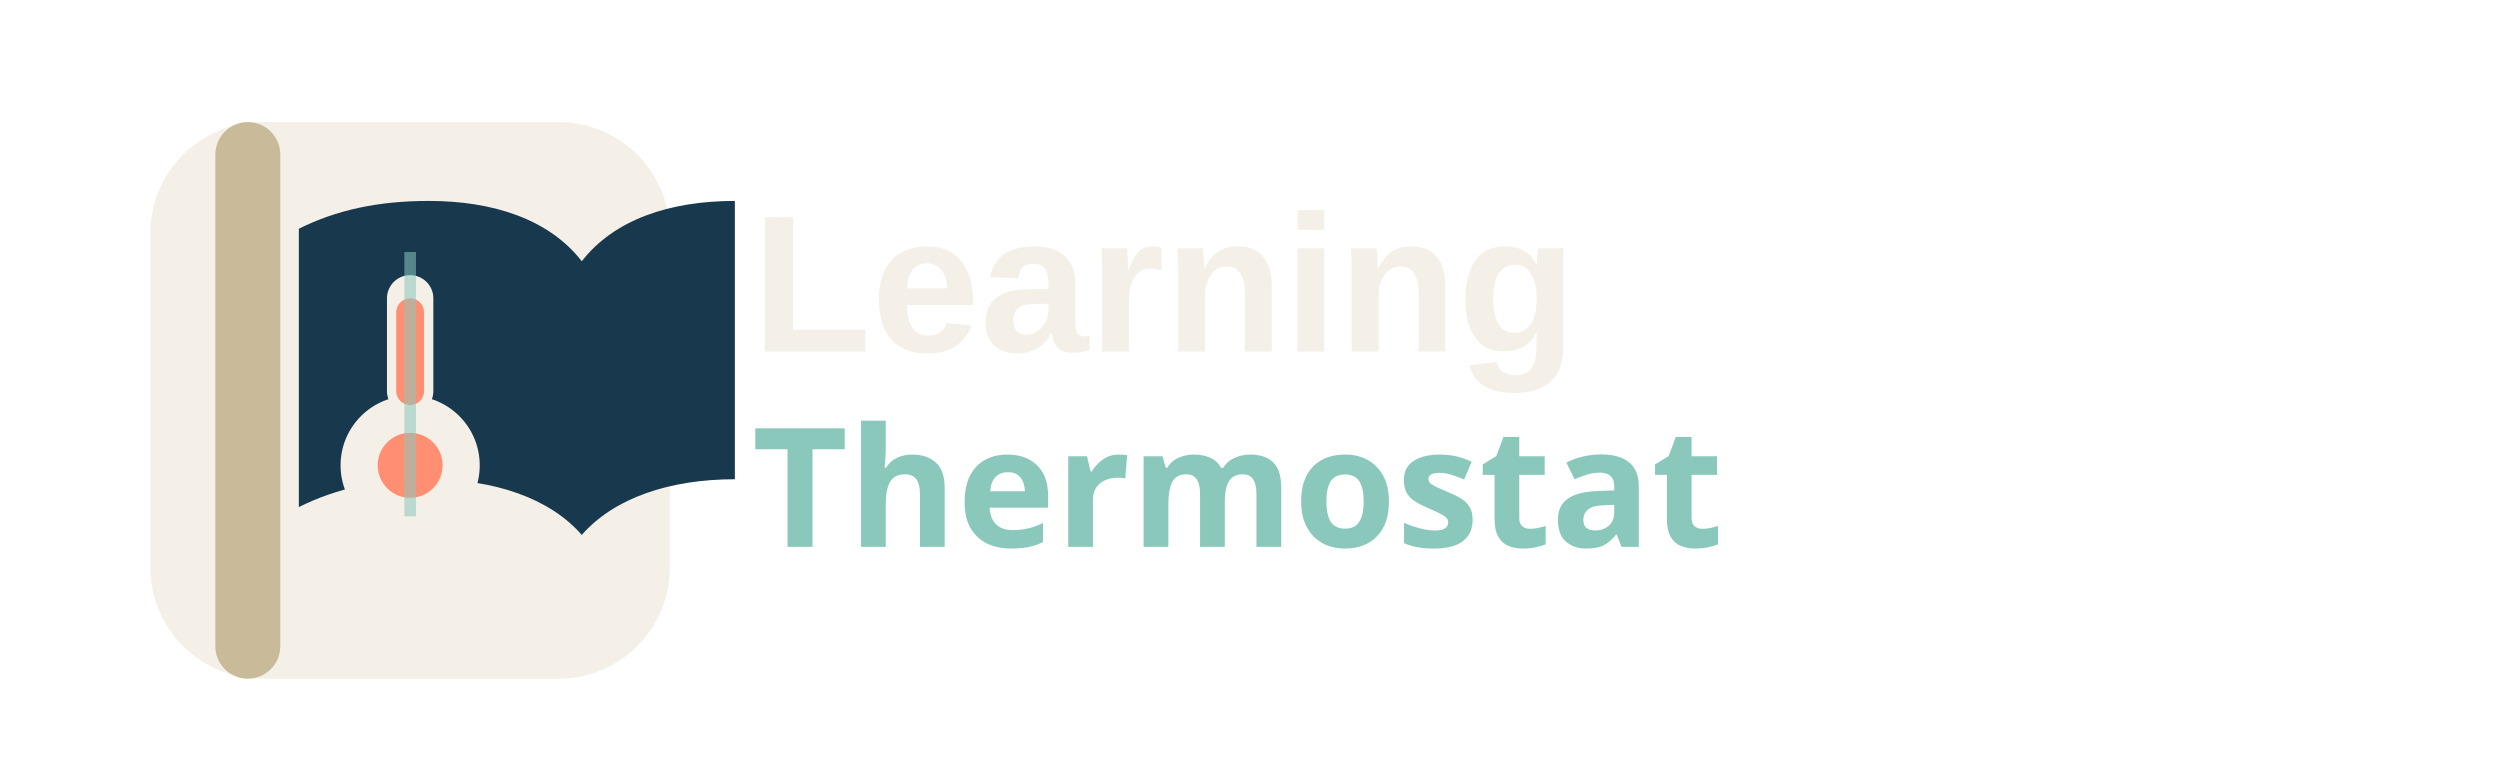
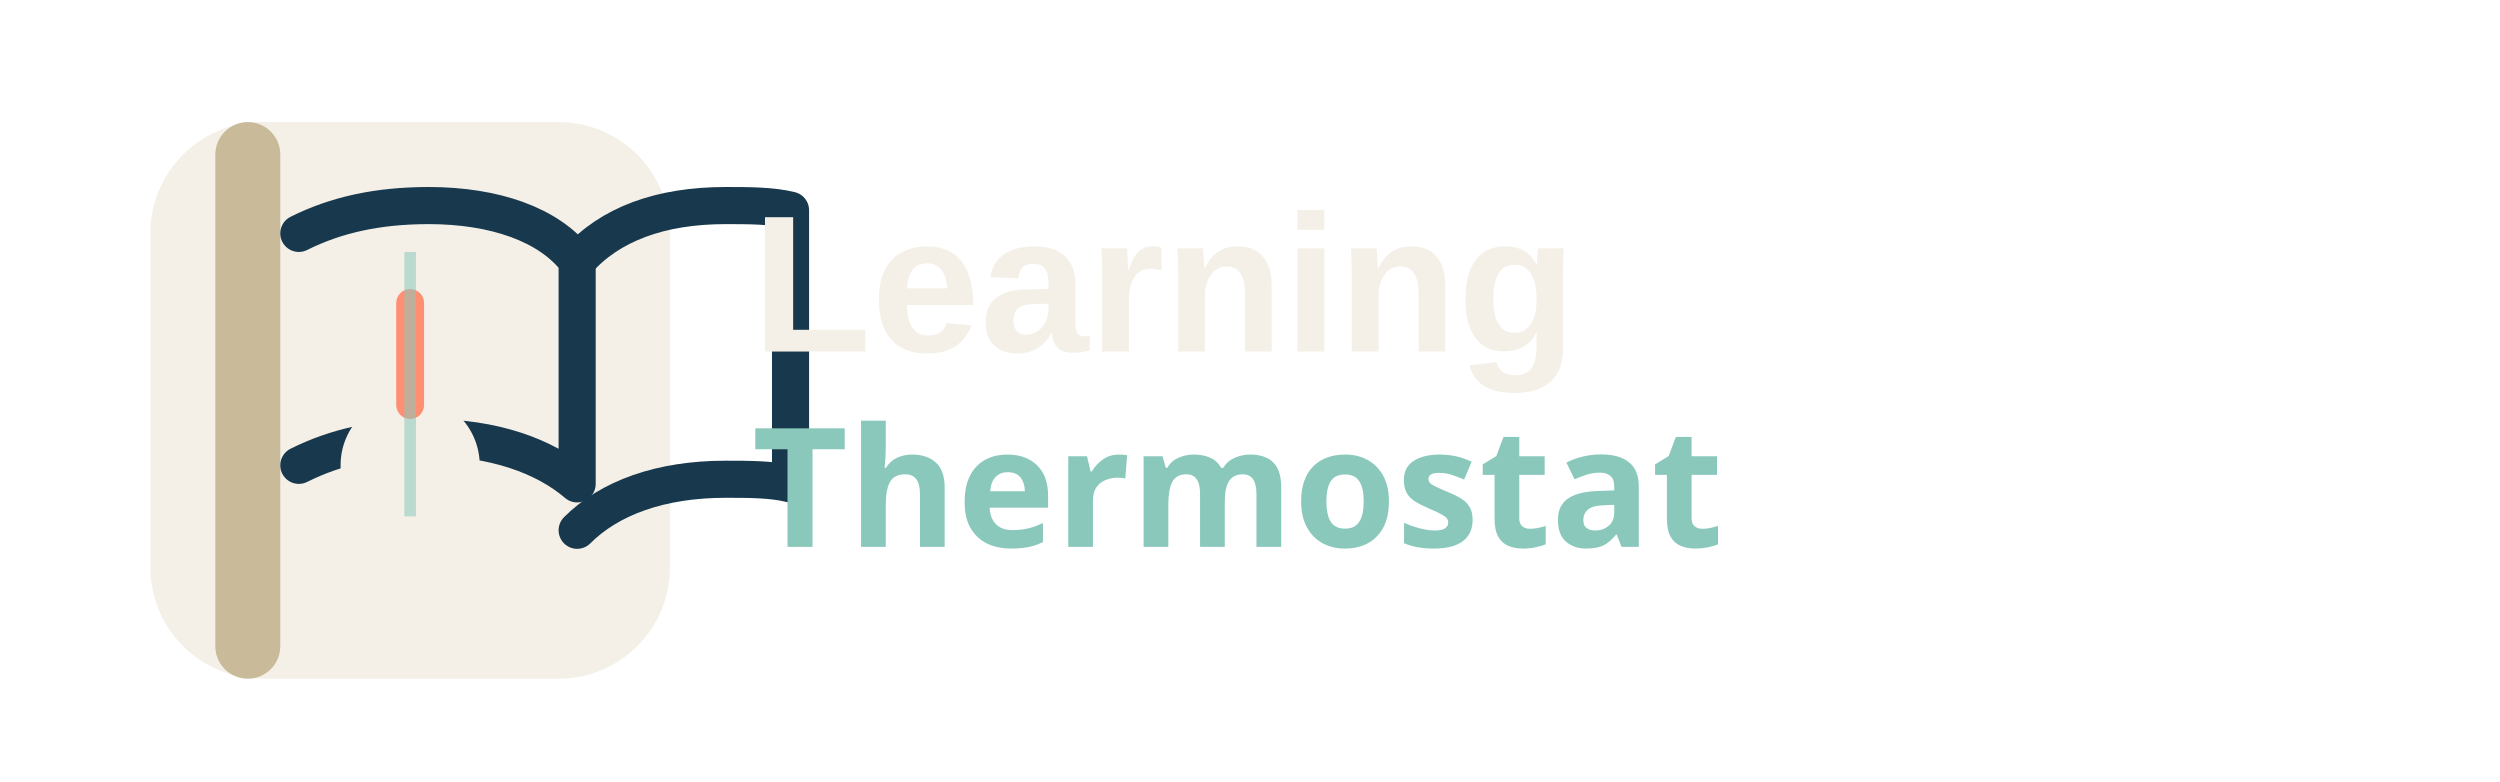
<svg xmlns="http://www.w3.org/2000/svg" width="512" height="160" viewBox="0 0 512 160">
  <rect width="512" height="160" fill="none" />
  <g transform="translate(8 0)">
    <g transform="translate(0 6) scale(0.95)">
      <g>
        <rect x="24" y="20" width="112" height="120" rx="24" fill="#F4F0E8" />
        <rect x="38" y="20" width="14" height="120" rx="7" fill="#C9BA99" />
-         <path d="M56 43c8-4 17-6 28-6 14 0 26 4 33 13 7-9 19-13 33-13v60c-14 0-26 4-33 12-7-8-19-12-33-12-11 0-20 2-28 6z" fill="#17384D" />
+         <path d="M56 44c8-4 17-6 28-6 14 0 26 4 32 12v48c-7-6-18-10-32-10-11 0-20 2-28 6" fill="none" stroke="#17384D" stroke-width="8" stroke-linecap="round" stroke-linejoin="round" />
+         <path d="M116 50c7-8 18-12 32-12 5 0 10 0 14 1v59c-4-1-9-1-14-1-14 0-25 4-32 11" fill="none" stroke="#17384D" stroke-width="8" stroke-linecap="round" stroke-linejoin="round" />
        <rect x="75" y="53" width="10" height="30" rx="5" fill="#F4F0E8" />
        <circle cx="80" cy="94" r="15" fill="#F4F0E8" />
-         <rect x="77" y="58" width="6" height="23" rx="3" fill="#FF8E72" />
-         <circle cx="80" cy="94" r="7" fill="#FF8E72" />
+         <rect x="77" y="56" width="6" height="28" rx="3" fill="#FF8E72" />
        <path d="M80 48v57" stroke="#8AC8BC" stroke-width="2.5" opacity="0.55" />
      </g>
    </g>
    <text x="146" y="72" font-family="Futura, Arial, sans-serif" font-size="40" font-weight="700" fill="#F4F0E8">Learning</text>
    <text x="146" y="112" font-family="Gill Sans, Trebuchet MS, sans-serif" font-size="34" font-weight="600" fill="#8AC8BC">Thermostat</text>
  </g>
</svg>
